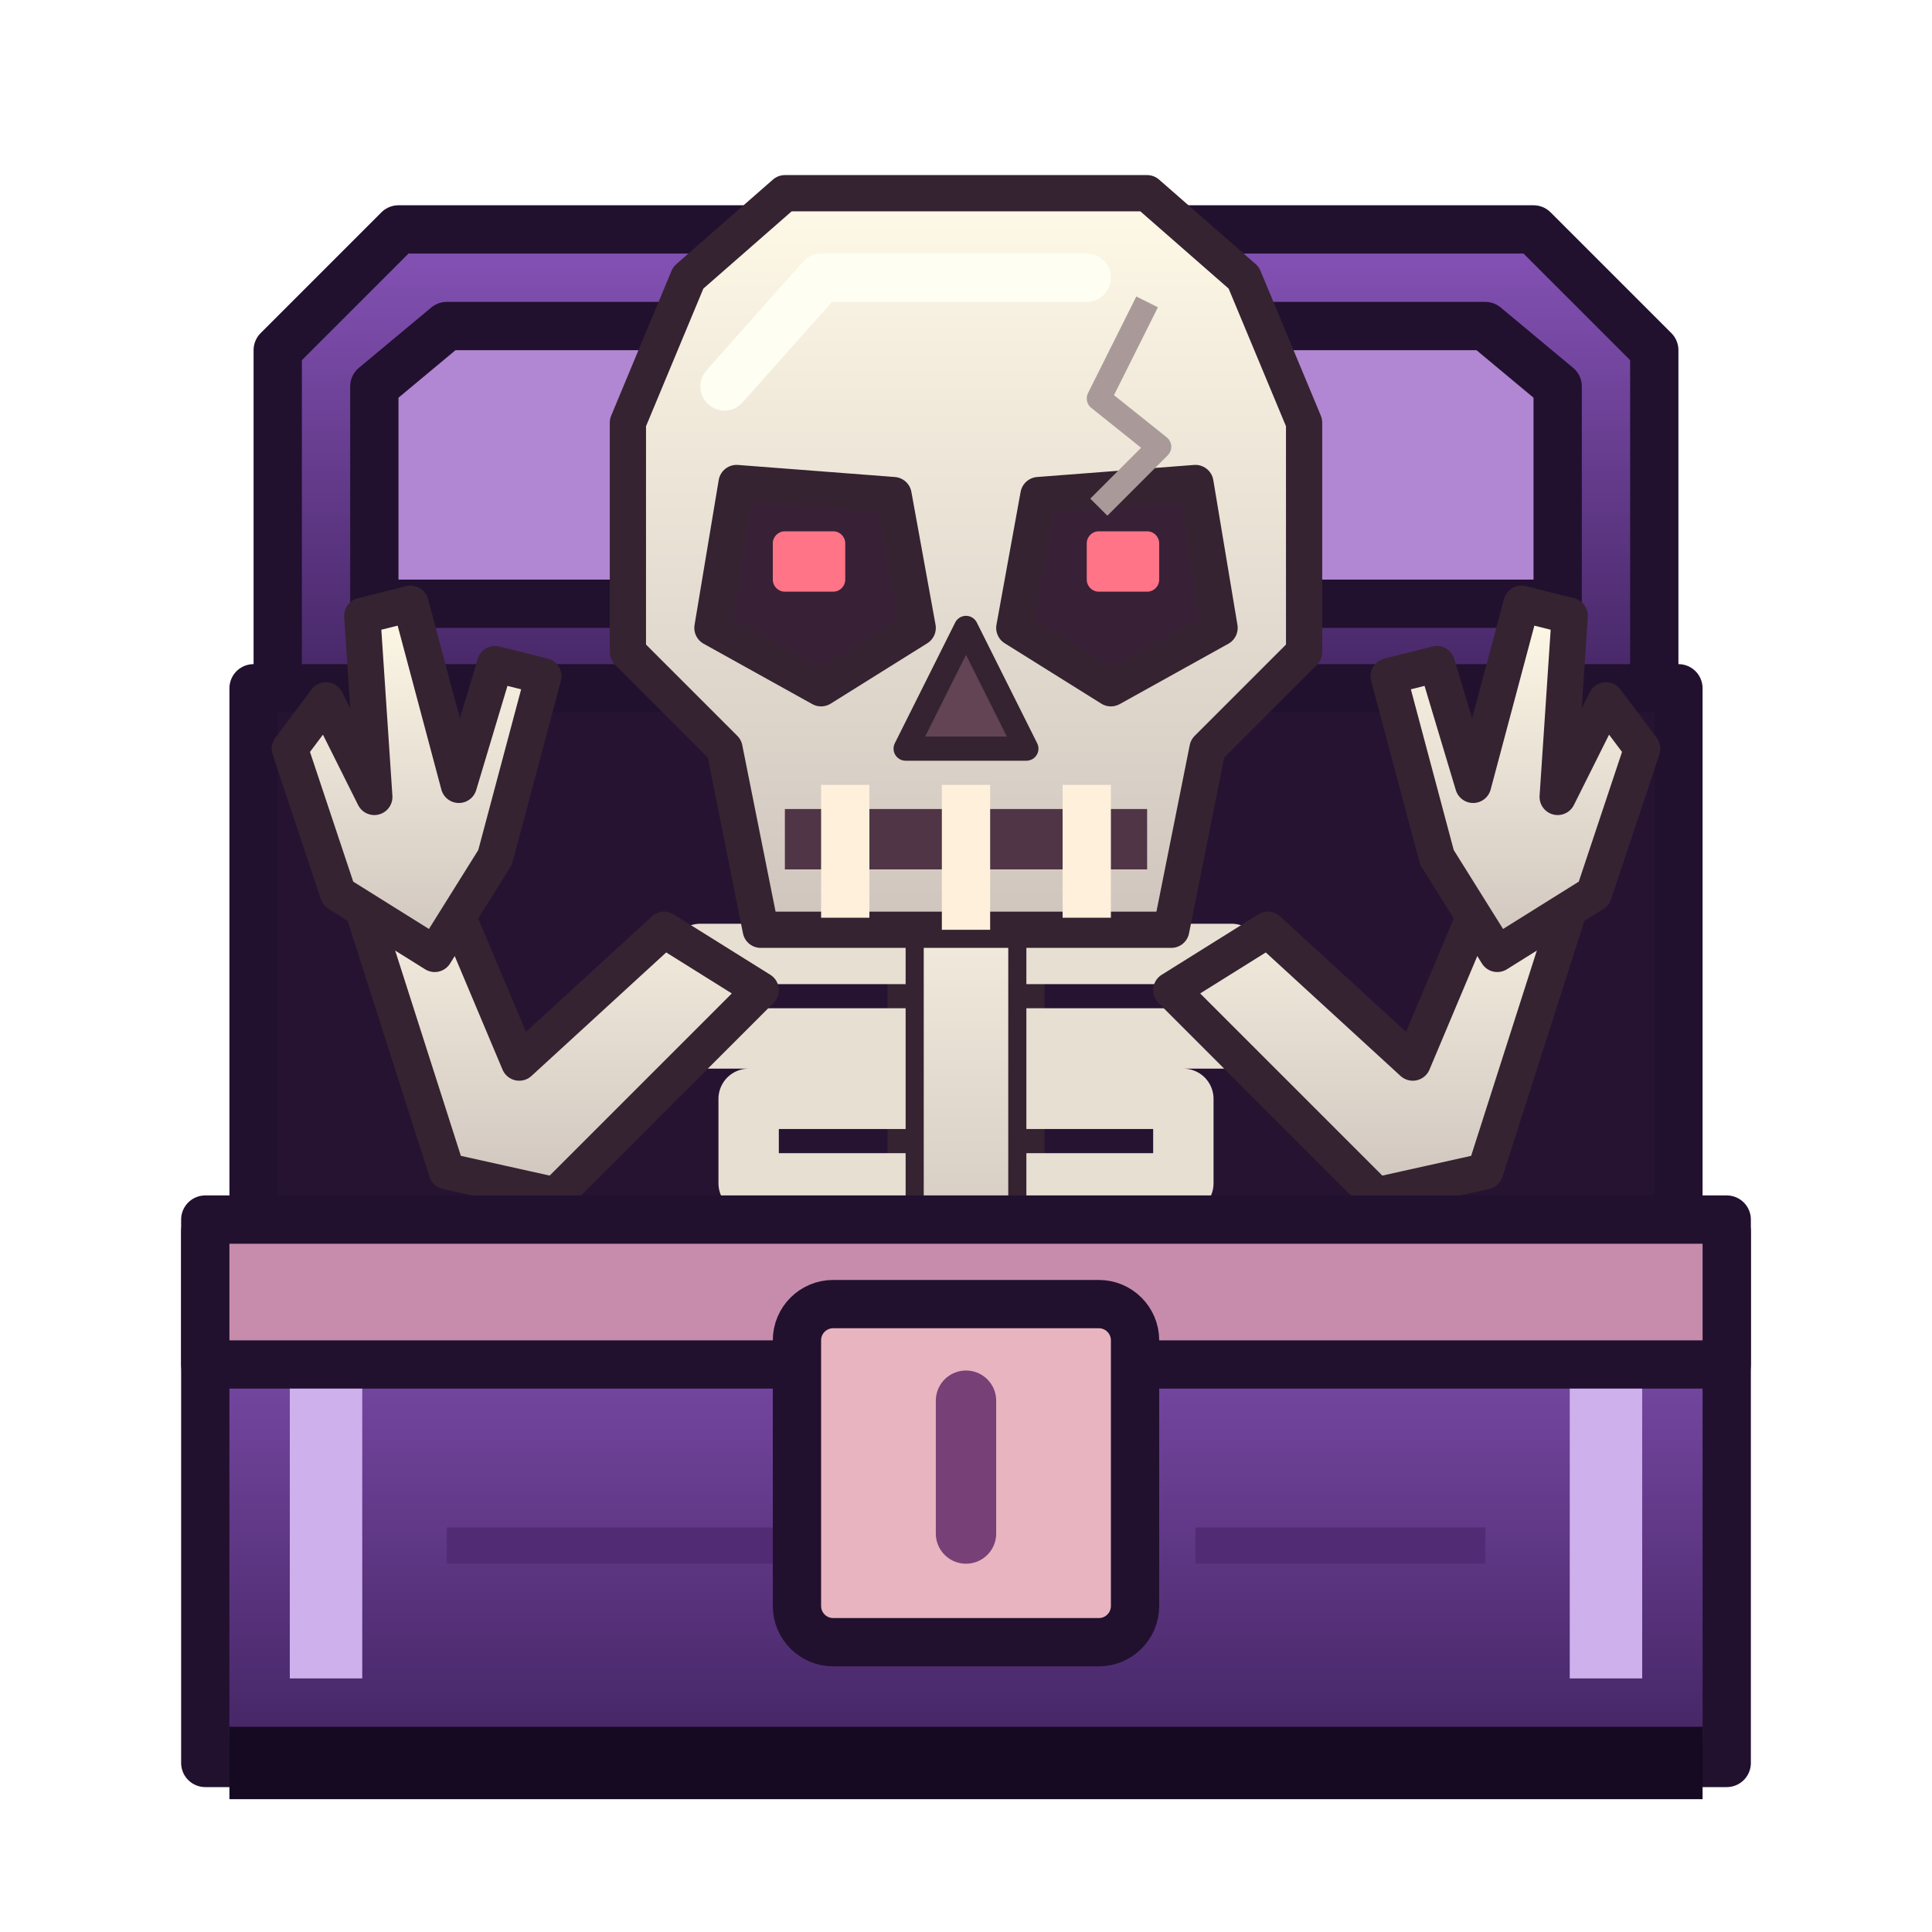
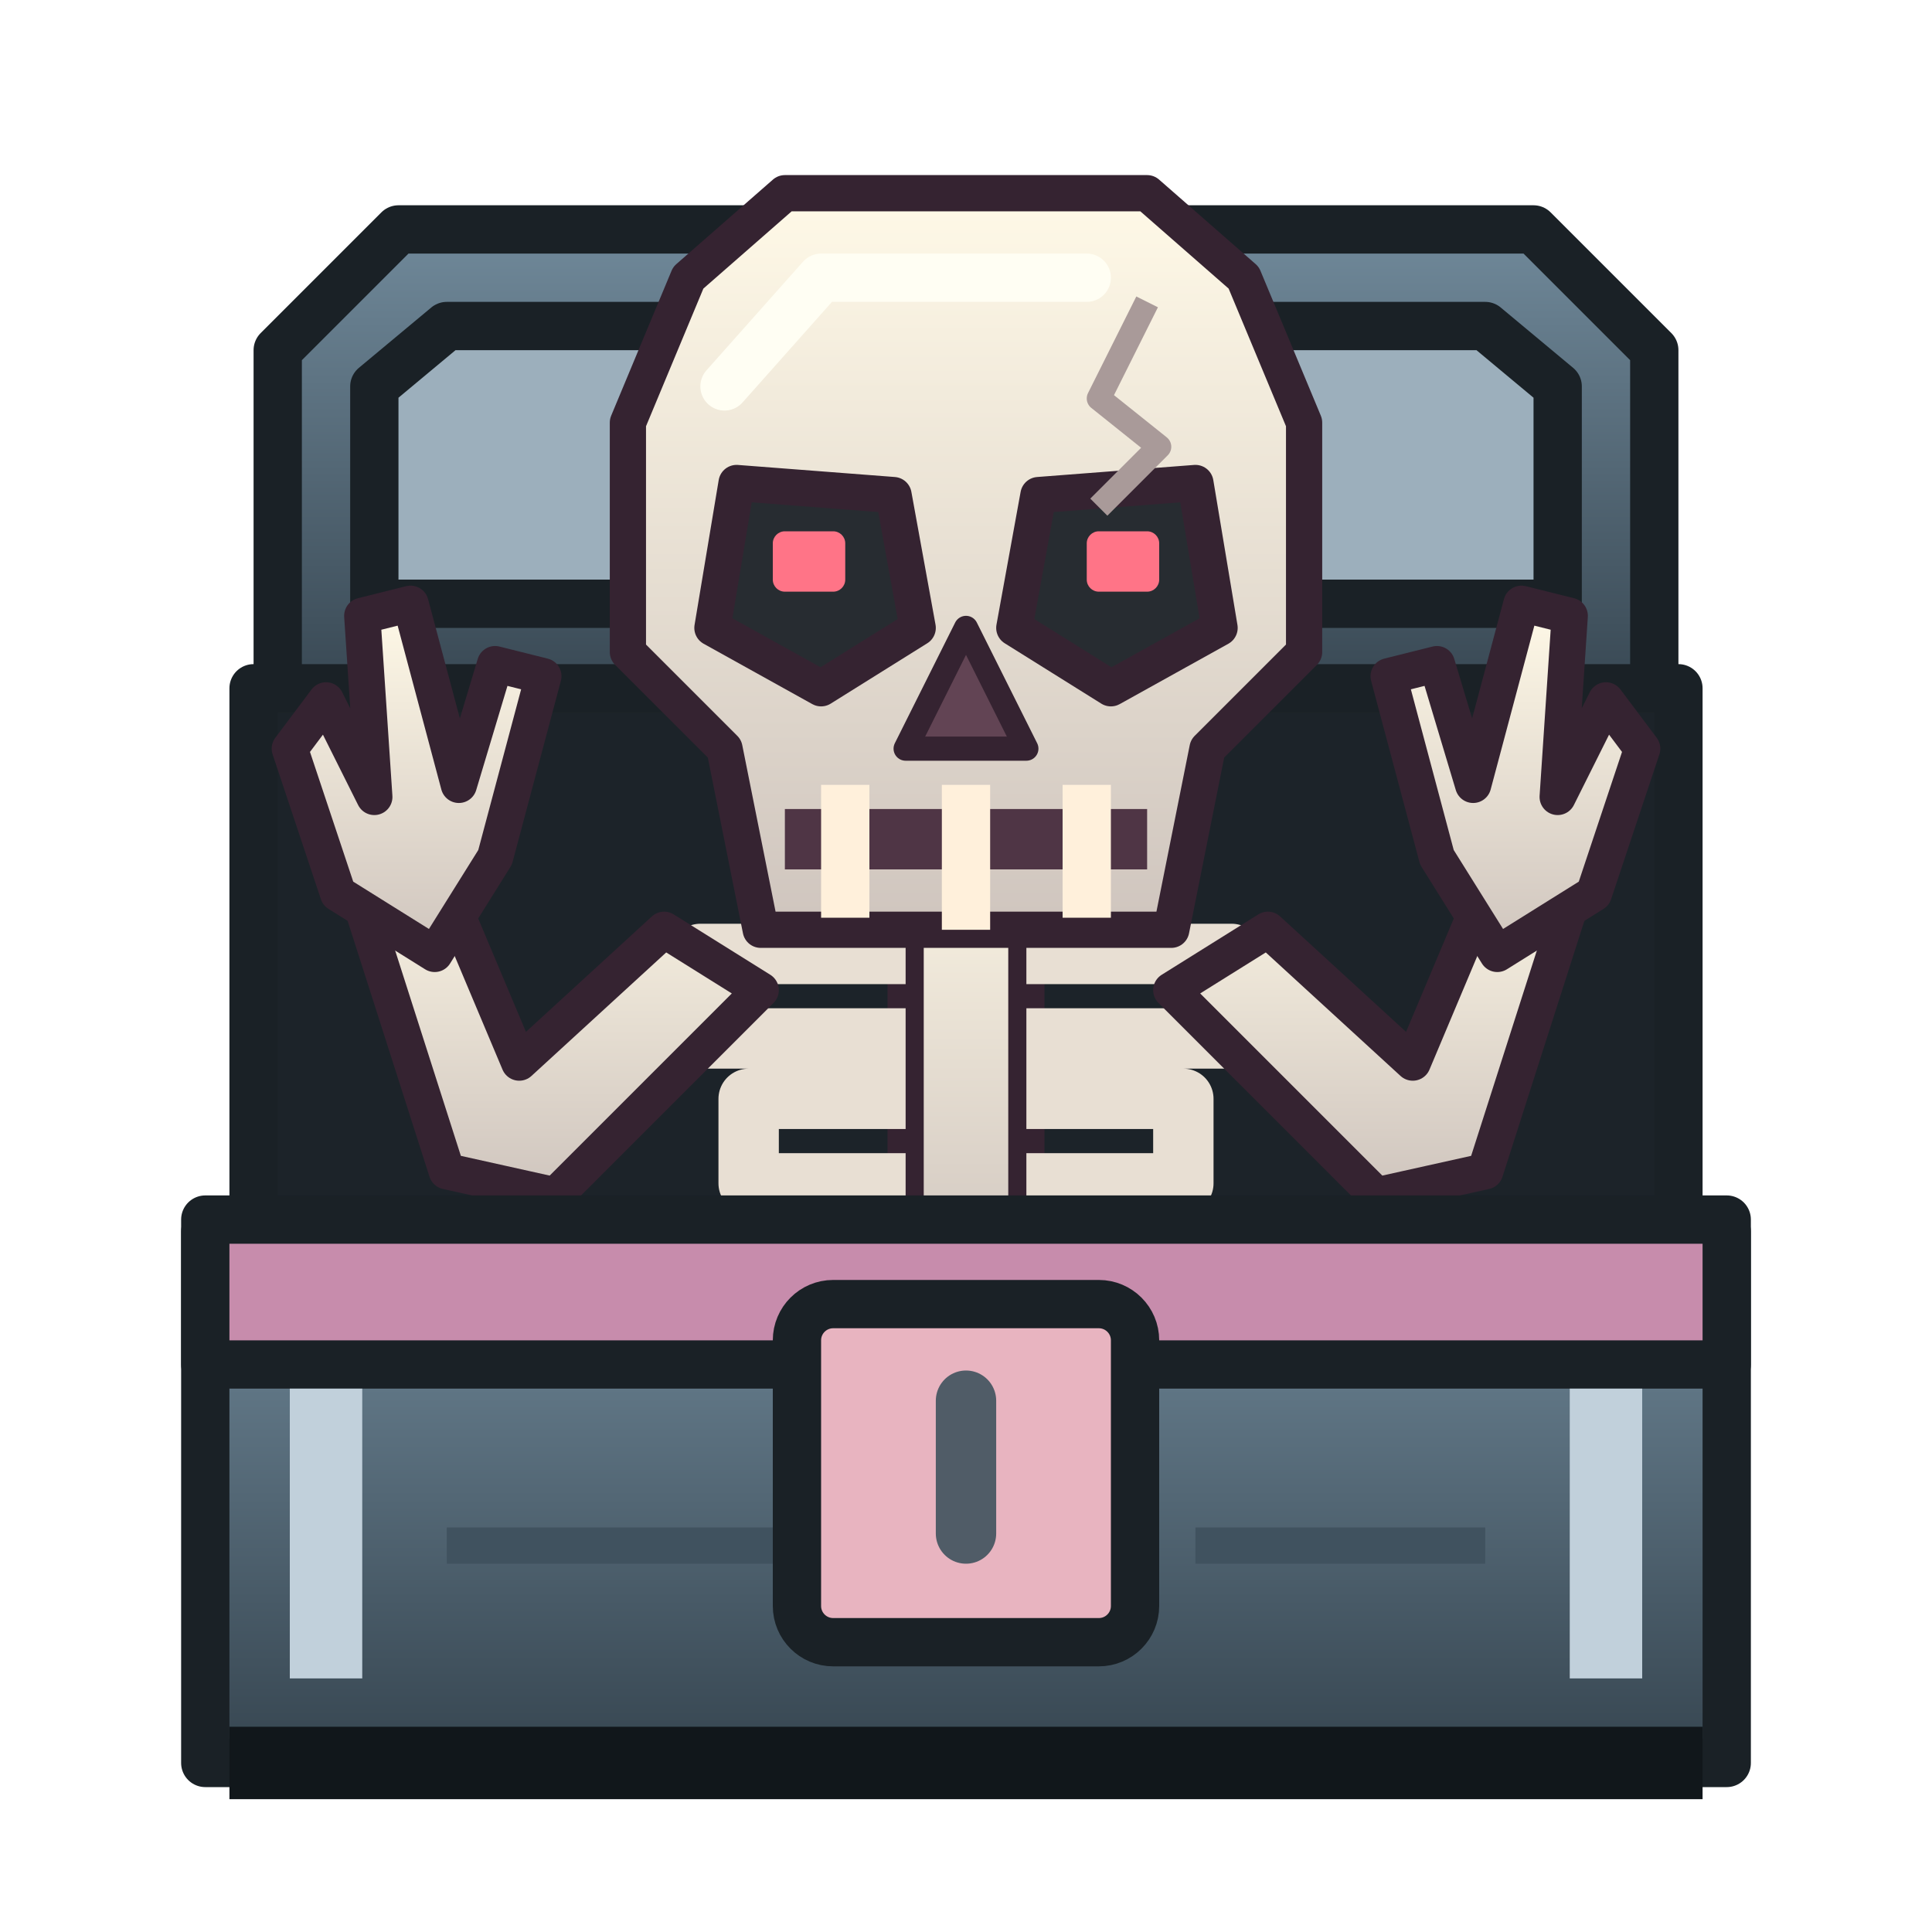
<svg xmlns="http://www.w3.org/2000/svg" viewBox="0 0 160 160" role="img" aria-label="Скелет в сундуке">
  <defs>
    <linearGradient id="bone" x2="0" y2="1">
      <stop stop-color="#fff9e7" />
      <stop offset="1" stop-color="#cfc5be" />
    </linearGradient>
    <linearGradient id="wood" x2="0" y2="1">
-       <stop stop-color="#8653b7" />
-       <stop offset="1" stop-color="#432462" />
+       <stop stop-color="#70899a" />
+       <stop offset="1" stop-color="#364550" />
    </linearGradient>
  </defs>
-   <g stroke="#21112f" stroke-width="4" stroke-linejoin="round">
+   <g stroke="#1a2126" stroke-width="4" stroke-linejoin="round">
    <path d="M23 59V29l10-10h94l10 10v30z" fill="url(#wood)" />
-     <path d="M31 50V32l6-5h86l6 5v18z" fill="#b186d2" />
-     <path d="M21 57h118v71H21z" fill="#261332" />
+     <path d="M31 50V32l6-5h86l6 5v18z" fill="#9cafbc" />
+     <path d="M21 57h118v71H21z" fill="#1c2329" />
  </g>
  <g class="skeleton" stroke="#352331" stroke-width="3" stroke-linejoin="round">
    <path d="M75 66h10v41H75z" fill="url(#bone)" />
    <path d="M75 79H58v7h17m10-7h17v7H85M75 91H62v7h13m10-7h13v7H85" fill="none" stroke="#e8dfd3" stroke-width="5" />
    <g fill="url(#bone)">
      <path d="M55 77L43 88l-8-19-6 3 8 25 9 2 17-17z" />
      <path d="M105 77l12 11 8-19 6 3-8 25-9 2-17-17z" />
      <path d="M28 74l-4-12 3-4 4 8-1-15 4-1 4 15 3-10 4 1-4 15-5 8z" />
      <path d="M132 74l4-12-3-4-4 8 1-15-4-1-4 15-3-10-4 1 4 15 5 8z" />
    </g>
    <g class="skull">
      <path d="M57 23l8-7h30l8 7 5 12v19l-8 8-3 15H63l-3-15-8-8V35z" fill="url(#bone)" />
      <path d="M60 32l8-9h22" fill="none" stroke="#fffef3" stroke-width="4" stroke-linecap="round" />
-       <path d="M61 40l13 1 2 11-8 5-9-5zm25 1 13-1 2 12-9 5-8-5z" fill="#382036" />
+       <path d="M61 40l13 1 2 11-8 5-9-5zm25 1 13-1 2 12-9 5-8-5z" fill="#272c31" />
      <path d="M80 52l-5 10h10z" fill="#624454" stroke-width="2" />
      <path d="M65 67h30v5H65z" fill="#4f3545" stroke="none" />
      <path d="M70 65v11m10-11v12m10-12v11" stroke="#fff0db" stroke-width="4" />
      <path d="M95 25l-4 8 5 4-5 5" fill="none" stroke="#a99a99" stroke-width="2" />
      <g class="eyes" fill="#ff7487" stroke="none">
        <rect x="64" y="44" width="6" height="5" rx="1" />
        <rect x="90" y="44" width="6" height="5" rx="1" />
      </g>
    </g>
  </g>
-   <g stroke="#21112f" stroke-width="4" stroke-linejoin="round">
+   <g stroke="#1a2126" stroke-width="4" stroke-linejoin="round">
    <path d="M17 102h126v44H17z" fill="url(#wood)" />
    <path d="M17 101h126v12H17z" fill="#c78cac" />
-     <path d="M27 115v24m106-24v24" stroke="#cdb0ec" stroke-width="6" />
-     <path d="M37 128h27m35 0h24" stroke="#512b74" stroke-width="3" />
+     <path d="M27 115v24m106-24v24" stroke="#c1d0db" stroke-width="6" />
+     <path d="M37 128h27m35 0h24" stroke="#40525f" stroke-width="3" />
    <rect x="66" y="108" width="28" height="28" rx="3" fill="#e8b4c0" />
-     <path d="M80 116v11" stroke="#774077" stroke-width="5" stroke-linecap="round" />
-     <path d="M19 146h122" stroke="#150a22" stroke-width="6" />
+     <path d="M80 116v11" stroke="#505c67" stroke-width="5" stroke-linecap="round" />
+     <path d="M19 146h122" stroke="#11171b" stroke-width="6" />
  </g>
  <style>
.skull{transform-origin:80px 66px;animation:mineSkull 3.2s ease-in-out infinite alternate}.eyes{animation:mineEyes 2.4s ease-in-out infinite}
@keyframes mineSkull{from{transform:rotate(-3deg)}to{transform:rotate(3deg)}}
@keyframes mineEyes{0%,100%{opacity:1}50%{opacity:.5}}
@media(prefers-reduced-motion:reduce){.skull,.eyes{animation:none}}
</style>
</svg>
